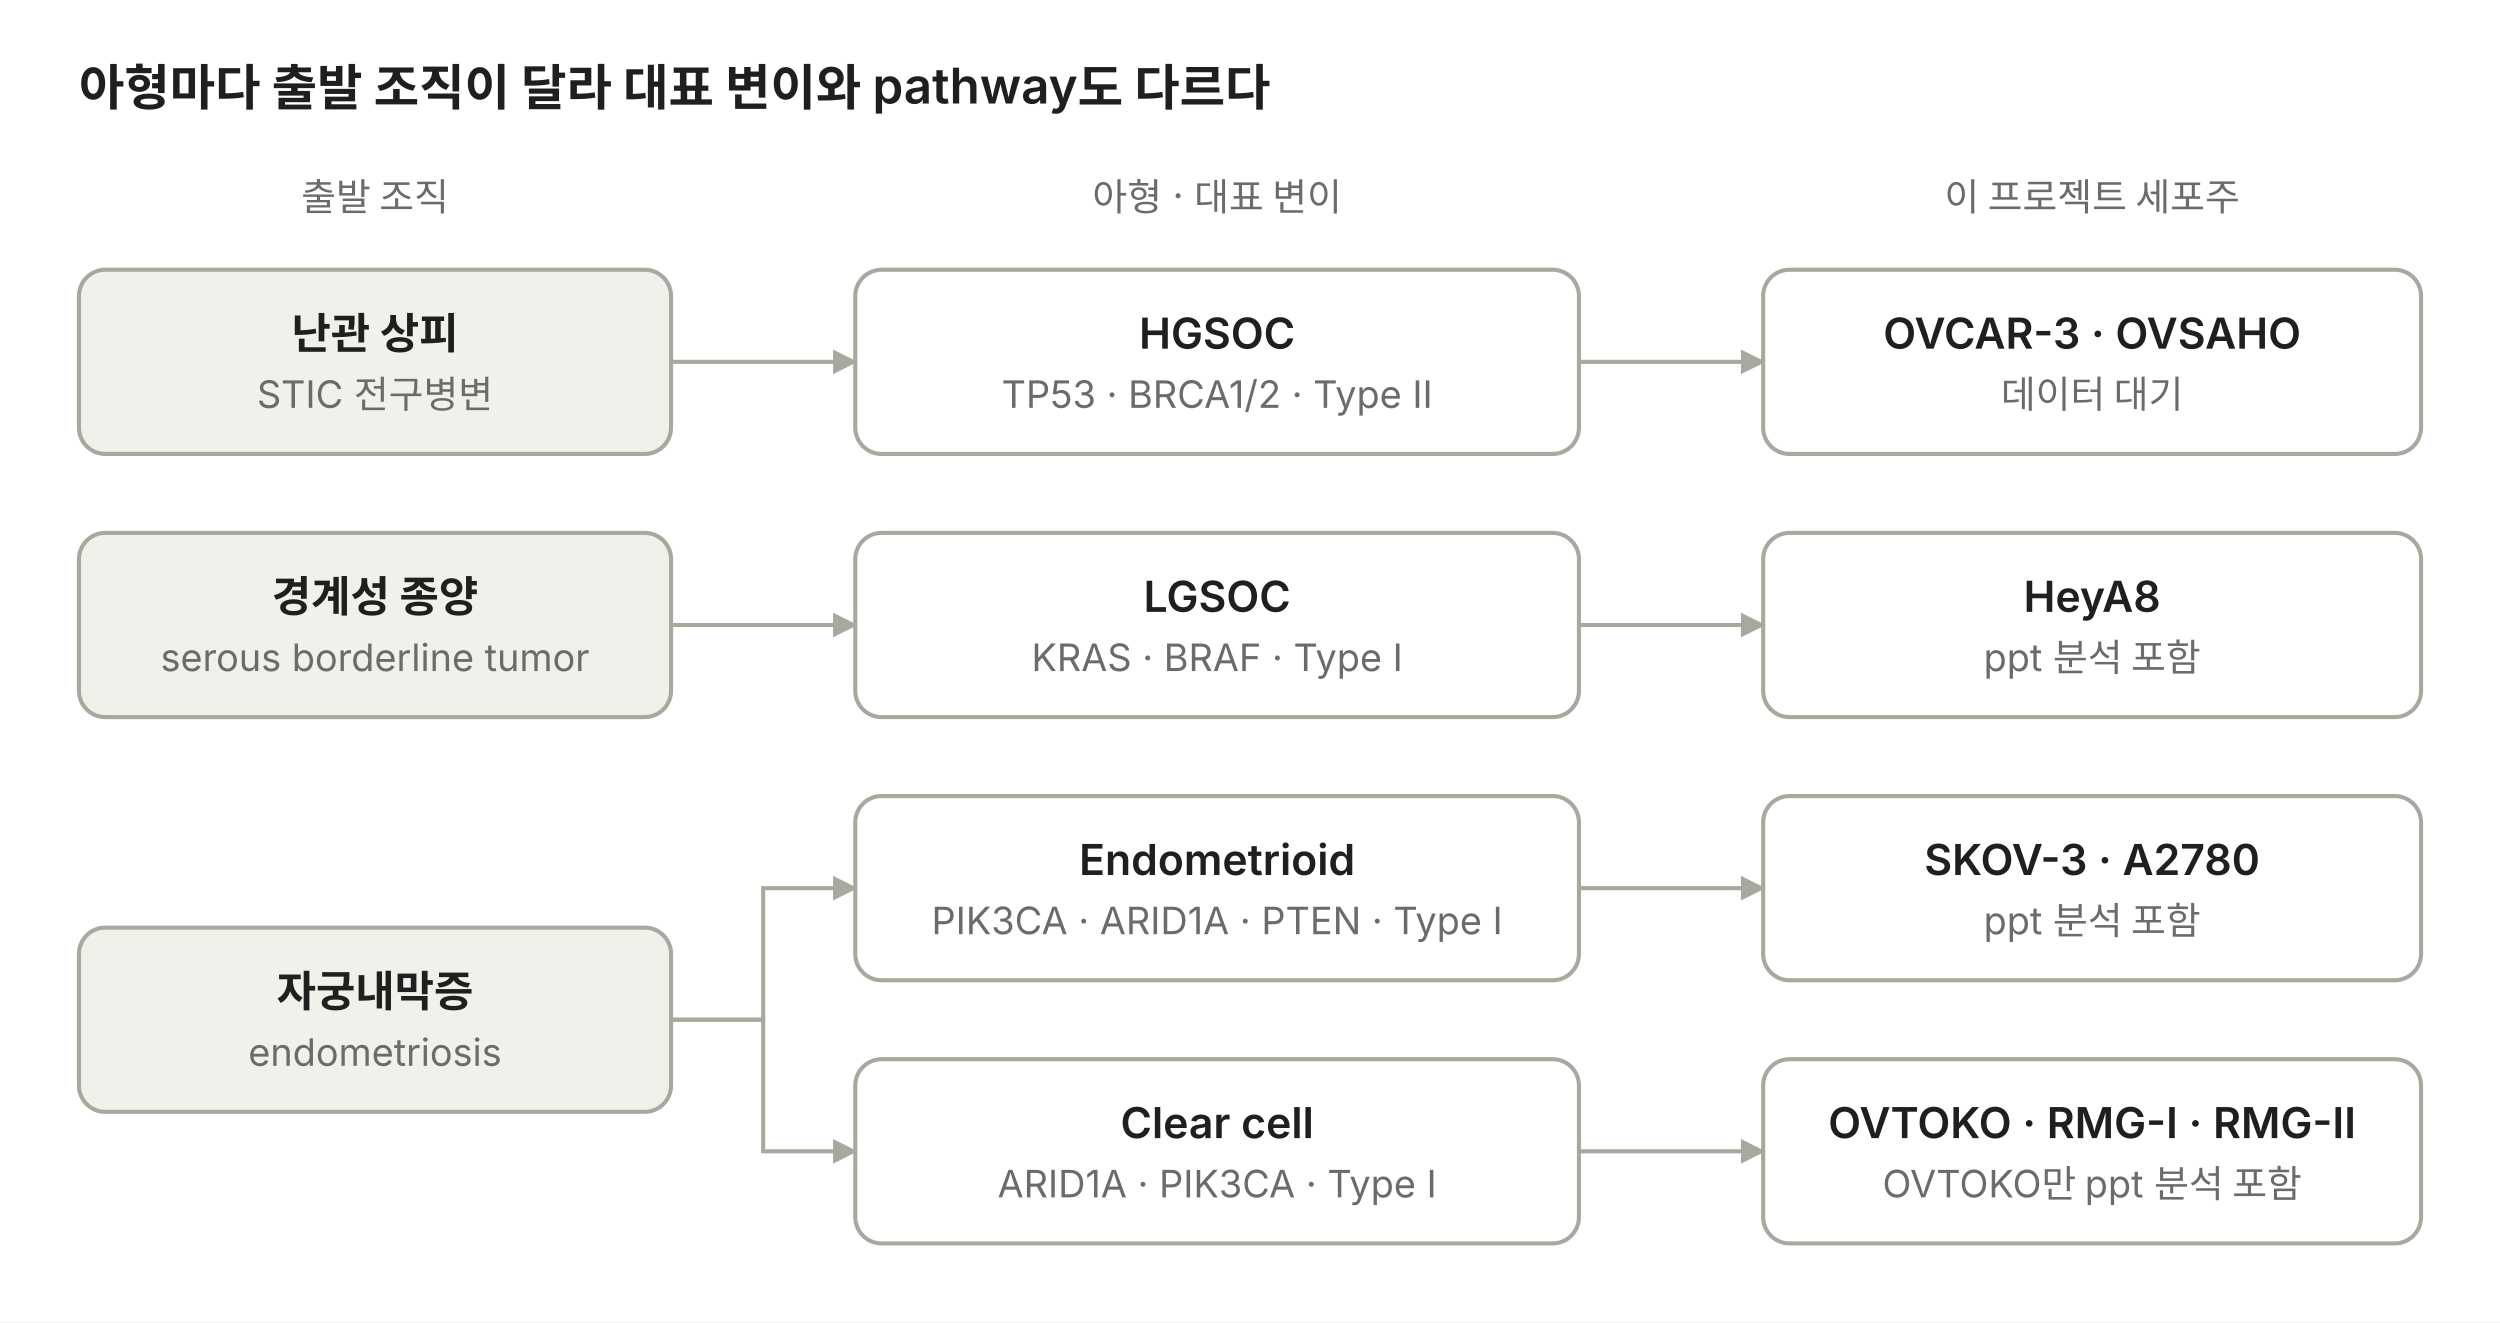
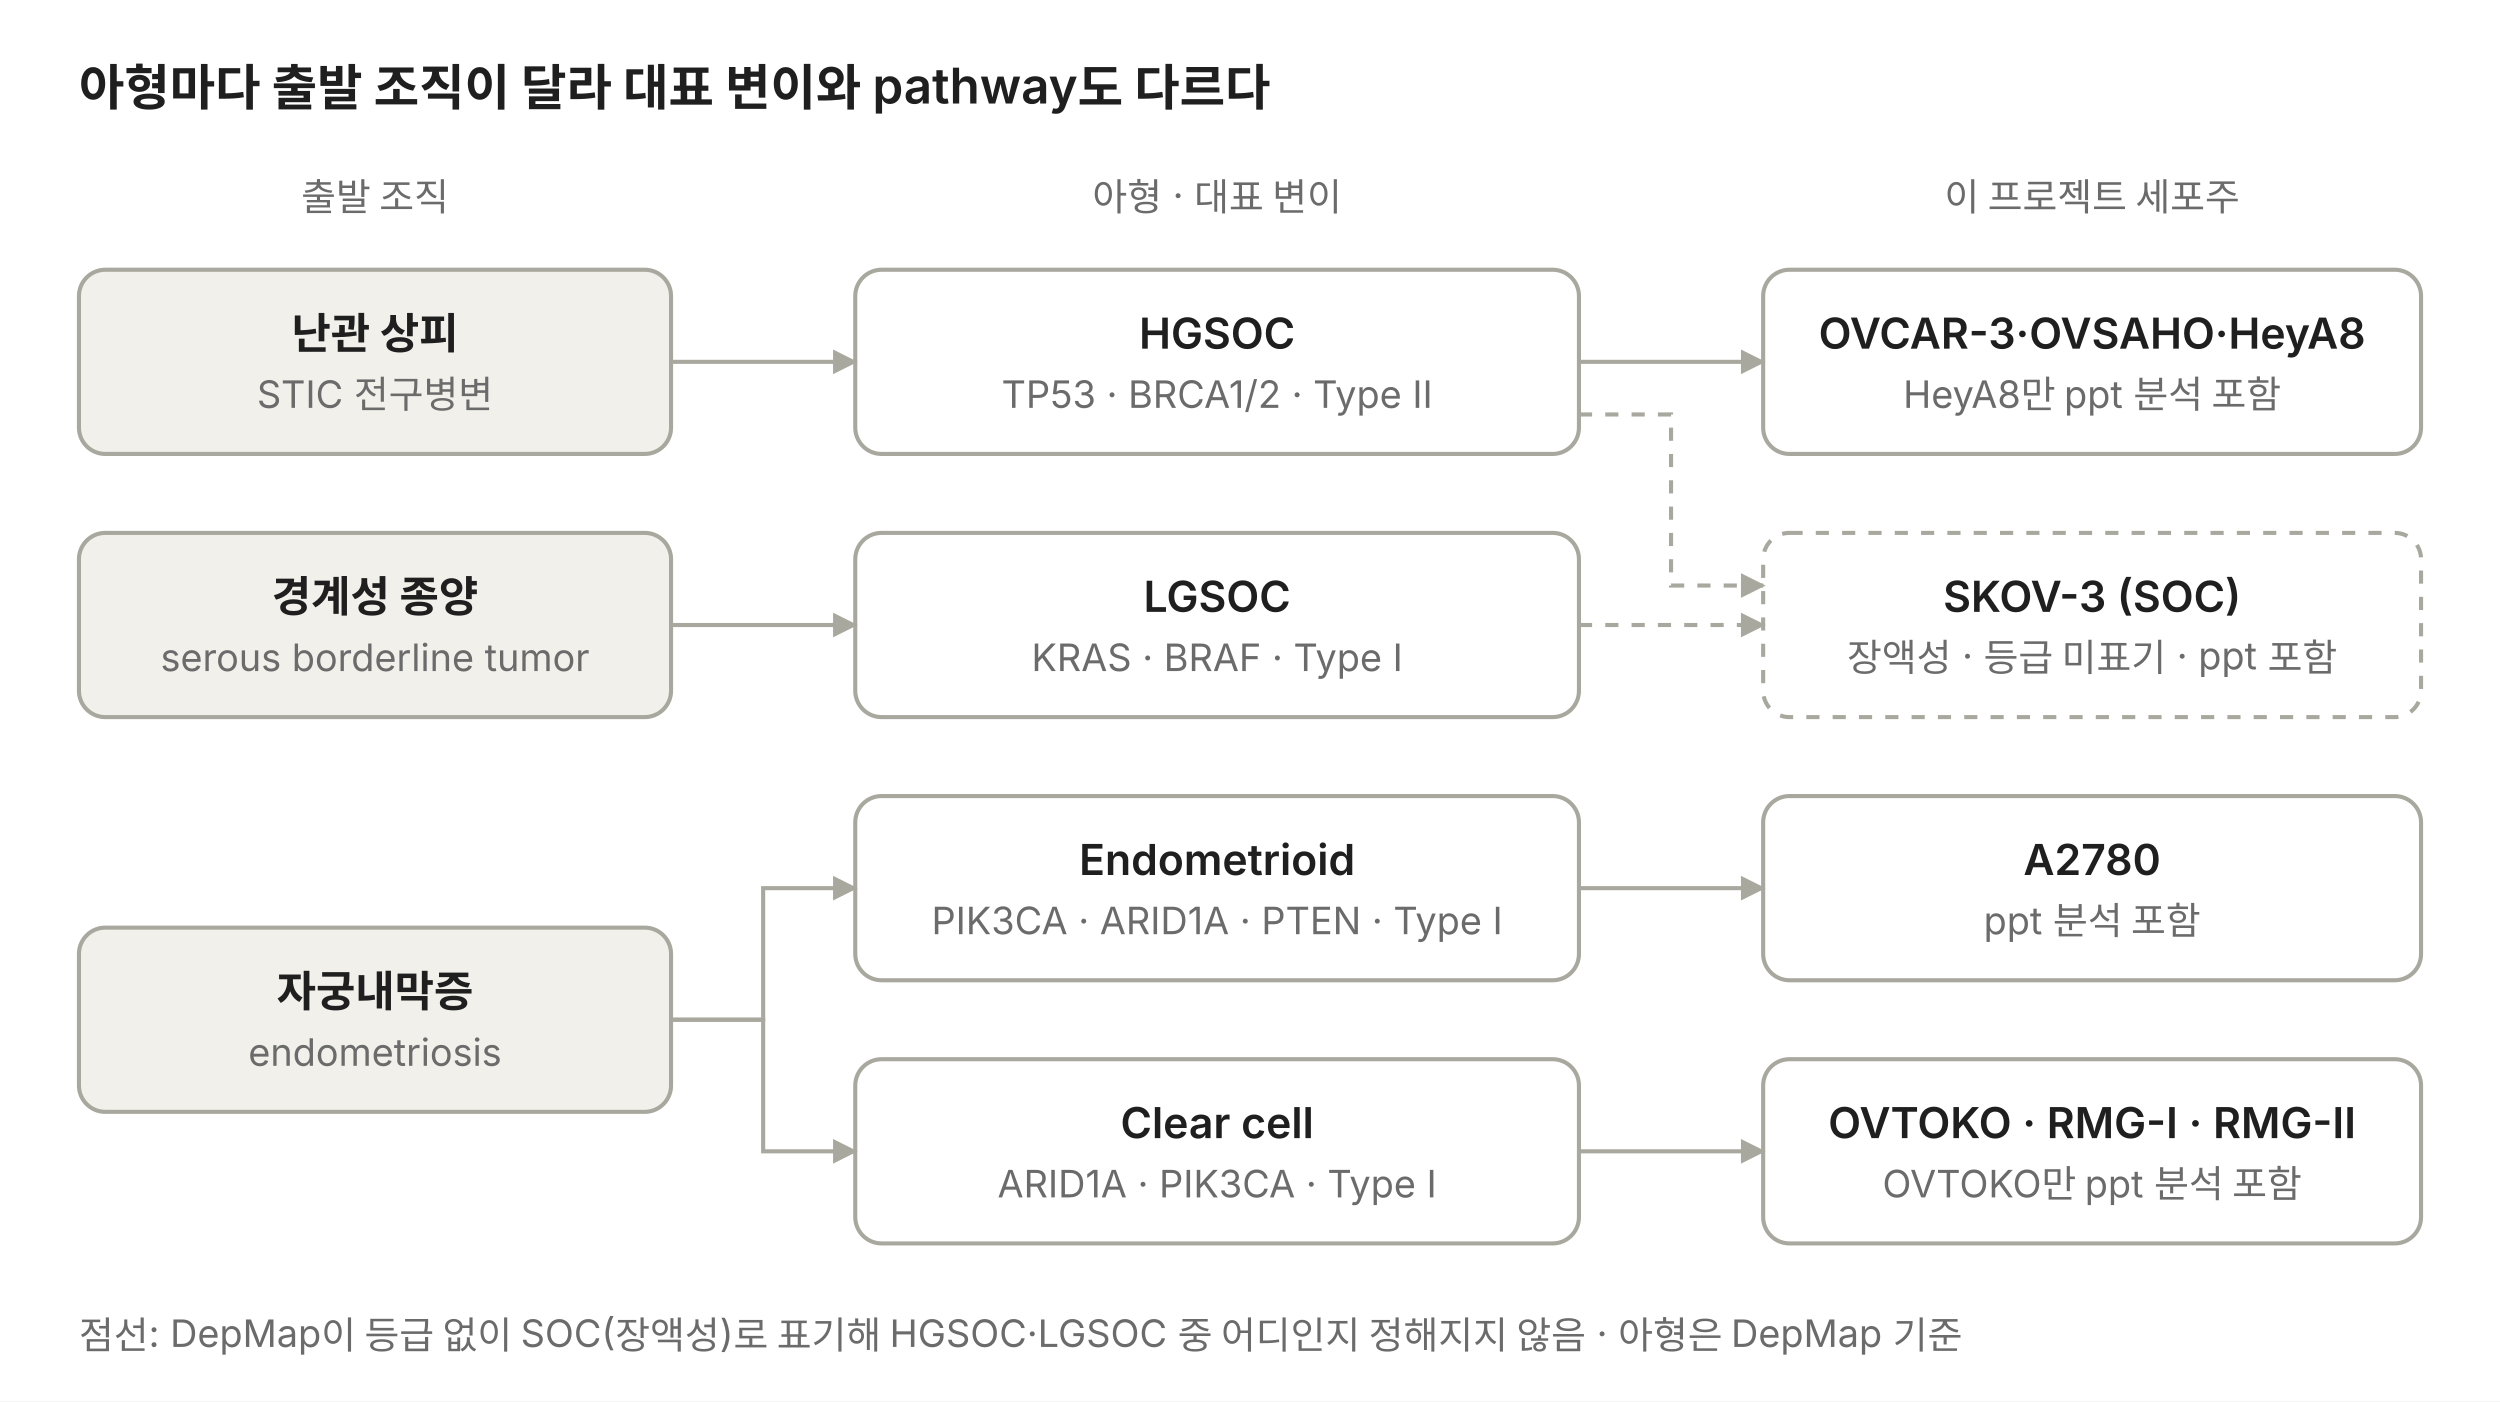
- <svg xmlns="http://www.w3.org/2000/svg" viewBox="0 0 760 402" width="760" height="402" font-family="-apple-system, 'Segoe UI', 'Apple SD Gothic Neo', 'Malgun Gothic', sans-serif" font-size="13">
-   <rect width="760" height="402" fill="#ffffff" />
+ <svg xmlns="http://www.w3.org/2000/svg" viewBox="0 0 760 426" width="760" height="426" font-family="-apple-system, 'Segoe UI', 'Apple SD Gothic Neo', 'Malgun Gothic', sans-serif" font-size="13">
+   <rect width="760" height="426" fill="#ffffff" />
  <defs>
    <marker id="a" viewBox="0 0 10 10" refX="9" refY="5" markerWidth="6" markerHeight="6" orient="auto-start-reverse">
      <path d="M0 0L10 5L0 10z" fill="#a8a89e" />
    </marker>
  </defs>
  <text x="24" y="32" font-size="15" font-weight="600" fill="#1f1f1f">아형마다 출발 조직이 달라 대표 변이와 pathway도 다르다</text>
  <text x="114" y="64" text-anchor="middle" font-size="11.5" fill="#6b6b6b">출발 조직</text>
  <text x="370" y="64" text-anchor="middle" font-size="11.5" fill="#6b6b6b">아형 · 대표 변이</text>
  <text x="636" y="64" text-anchor="middle" font-size="11.5" fill="#6b6b6b">이 프로젝트 세포주</text>
  <g fill="none" stroke="#a8a89e" stroke-width="1.25">
    <path d="M204 110H260" marker-end="url(#a)" />
    <path d="M204 190H260" marker-end="url(#a)" />
    <path d="M204 310H232V270H260" marker-end="url(#a)" />
    <path d="M204 310H232V350H260" marker-end="url(#a)" />
    <path d="M480 110H536" marker-end="url(#a)" />
-     <path d="M480 190H536" marker-end="url(#a)" />
+     <path d="M480 190H536" stroke-dasharray="4 4" marker-end="url(#a)" />
+     <path d="M480 126H508V178H536" stroke-dasharray="4 4" marker-end="url(#a)" />
    <path d="M480 270H536" marker-end="url(#a)" />
    <path d="M480 350H536" marker-end="url(#a)" />
  </g>
  <rect x="24" y="82" width="180" height="56" rx="8" fill="#f1f0ea" stroke="#a8a89e" stroke-width="1.25" />
  <text x="114" y="106" text-anchor="middle" font-size="13" font-weight="600" fill="#1f1f1f">난관 상피</text>
  <text x="114" y="124" text-anchor="middle" font-size="11.5" fill="#6b6b6b">STIC 전구병변</text>
  <rect x="24" y="162" width="180" height="56" rx="8" fill="#f1f0ea" stroke="#a8a89e" stroke-width="1.25" />
  <text x="114" y="186" text-anchor="middle" font-size="13" font-weight="600" fill="#1f1f1f">경계성 종양</text>
  <text x="114" y="204" text-anchor="middle" font-size="11.5" fill="#6b6b6b">serous borderline tumor</text>
  <rect x="24" y="282" width="180" height="56" rx="8" fill="#f1f0ea" stroke="#a8a89e" stroke-width="1.25" />
  <text x="114" y="306" text-anchor="middle" font-size="13" font-weight="600" fill="#1f1f1f">자궁내막증</text>
  <text x="114" y="324" text-anchor="middle" font-size="11.5" fill="#6b6b6b">endometriosis</text>
  <rect x="260" y="82" width="220" height="56" rx="8" fill="none" stroke="#a8a89e" stroke-width="1.25" />
  <text x="370" y="106" text-anchor="middle" font-size="13" font-weight="600" fill="#1f1f1f">HGSOC</text>
  <text x="370" y="124" text-anchor="middle" font-size="11.5" fill="#6b6b6b">TP53 · BRCA1/2 · Type II</text>
  <rect x="260" y="162" width="220" height="56" rx="8" fill="none" stroke="#a8a89e" stroke-width="1.25" />
  <text x="370" y="186" text-anchor="middle" font-size="13" font-weight="600" fill="#1f1f1f">LGSOC</text>
  <text x="370" y="204" text-anchor="middle" font-size="11.5" fill="#6b6b6b">KRAS · BRAF · Type I</text>
  <rect x="260" y="242" width="220" height="56" rx="8" fill="none" stroke="#a8a89e" stroke-width="1.25" />
  <text x="370" y="266" text-anchor="middle" font-size="13" font-weight="600" fill="#1f1f1f">Endometrioid</text>
  <text x="370" y="284" text-anchor="middle" font-size="11.5" fill="#6b6b6b">PIK3CA · ARID1A · PTEN · Type I</text>
  <rect x="260" y="322" width="220" height="56" rx="8" fill="none" stroke="#a8a89e" stroke-width="1.25" />
  <text x="370" y="346" text-anchor="middle" font-size="13" font-weight="600" fill="#1f1f1f">Clear cell</text>
  <text x="370" y="364" text-anchor="middle" font-size="11.5" fill="#6b6b6b">ARID1A · PIK3CA · Type I</text>
  <rect x="536" y="82" width="200" height="56" rx="8" fill="none" stroke="#a8a89e" stroke-width="1.25" />
-   <text x="636" y="106" text-anchor="middle" font-size="13" font-weight="600" fill="#1f1f1f">OVCAR-3 · OVSAHO</text>
-   <text x="636" y="124" text-anchor="middle" font-size="11.5" fill="#6b6b6b">데이터 대기</text>
-   <rect x="536" y="162" width="200" height="56" rx="8" fill="none" stroke="#a8a89e" stroke-width="1.25" />
-   <text x="636" y="186" text-anchor="middle" font-size="13" font-weight="600" fill="#1f1f1f">HeyA8</text>
-   <text x="636" y="204" text-anchor="middle" font-size="11.5" fill="#6b6b6b">ppt 분석 포함</text>
+   <text x="636" y="106" text-anchor="middle" font-size="13" font-weight="600" fill="#1f1f1f">OVCAR-3·OVSAHO·HeyA8</text>
+   <text x="636" y="124" text-anchor="middle" font-size="11.5" fill="#6b6b6b">HeyA8만 ppt 분석 포함</text>
+   <rect x="536" y="162" width="200" height="56" rx="8" fill="none" stroke="#a8a89e" stroke-width="1.25" stroke-dasharray="4 4" />
+   <text x="636" y="186" text-anchor="middle" font-size="13" font-weight="600" fill="#1f1f1f">SKOV-3 (SOC)</text>
+   <text x="636" y="204" text-anchor="middle" font-size="11.5" fill="#6b6b6b">장액성 · 등급 미표기 · ppt 포함</text>
  <rect x="536" y="242" width="200" height="56" rx="8" fill="none" stroke="#a8a89e" stroke-width="1.25" />
-   <text x="636" y="266" text-anchor="middle" font-size="13" font-weight="600" fill="#1f1f1f">SKOV-3 · A2780</text>
+   <text x="636" y="266" text-anchor="middle" font-size="13" font-weight="600" fill="#1f1f1f">A2780</text>
  <text x="636" y="284" text-anchor="middle" font-size="11.5" fill="#6b6b6b">ppt 분석 포함</text>
  <rect x="536" y="322" width="200" height="56" rx="8" fill="none" stroke="#a8a89e" stroke-width="1.25" />
  <text x="636" y="346" text-anchor="middle" font-size="13" font-weight="600" fill="#1f1f1f">OVTOKO · RMG-I · RMG-II</text>
  <text x="636" y="364" text-anchor="middle" font-size="11.5" fill="#6b6b6b">OVTOKO만 ppt 분석 포함</text>
+   <text x="24" y="410" font-size="11.5" fill="#6b6b6b">점선: DepMap이 등급 없이 SOC(장액성)로 표기해 HGSOC·LGSOC 중 어디인지 정해지지 않음 · 아형은 DepMap 기준</text>
</svg>
